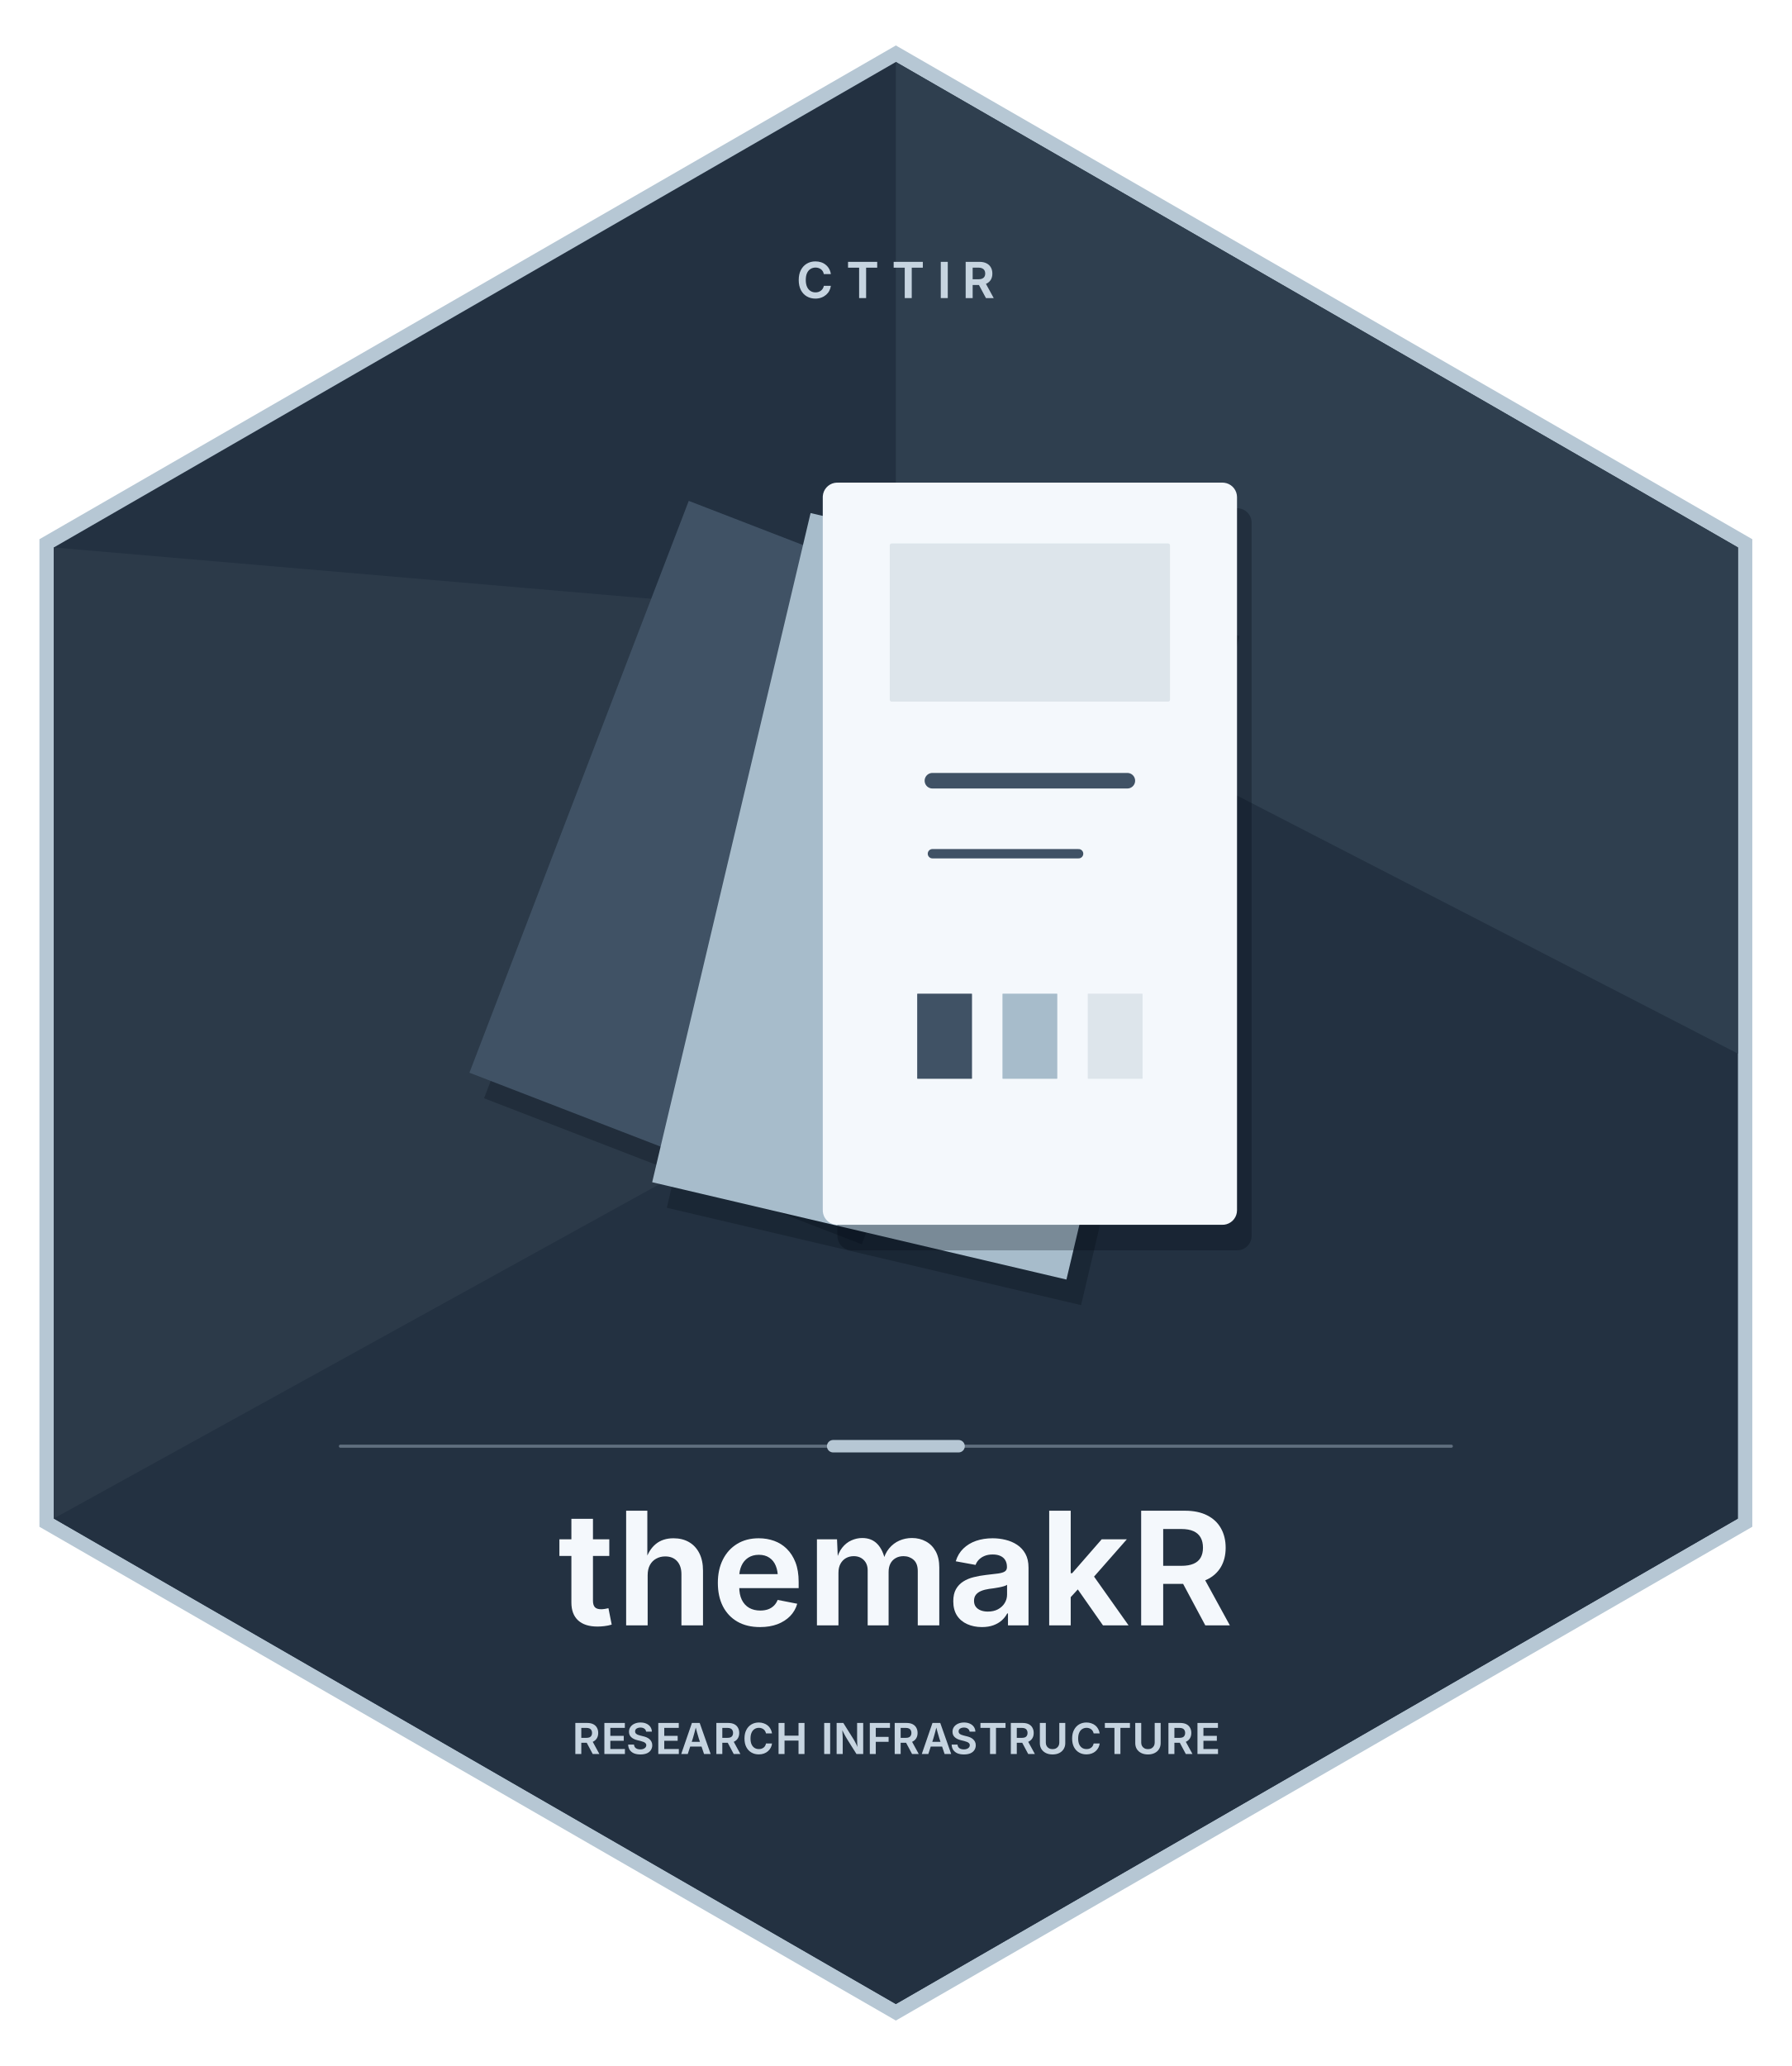
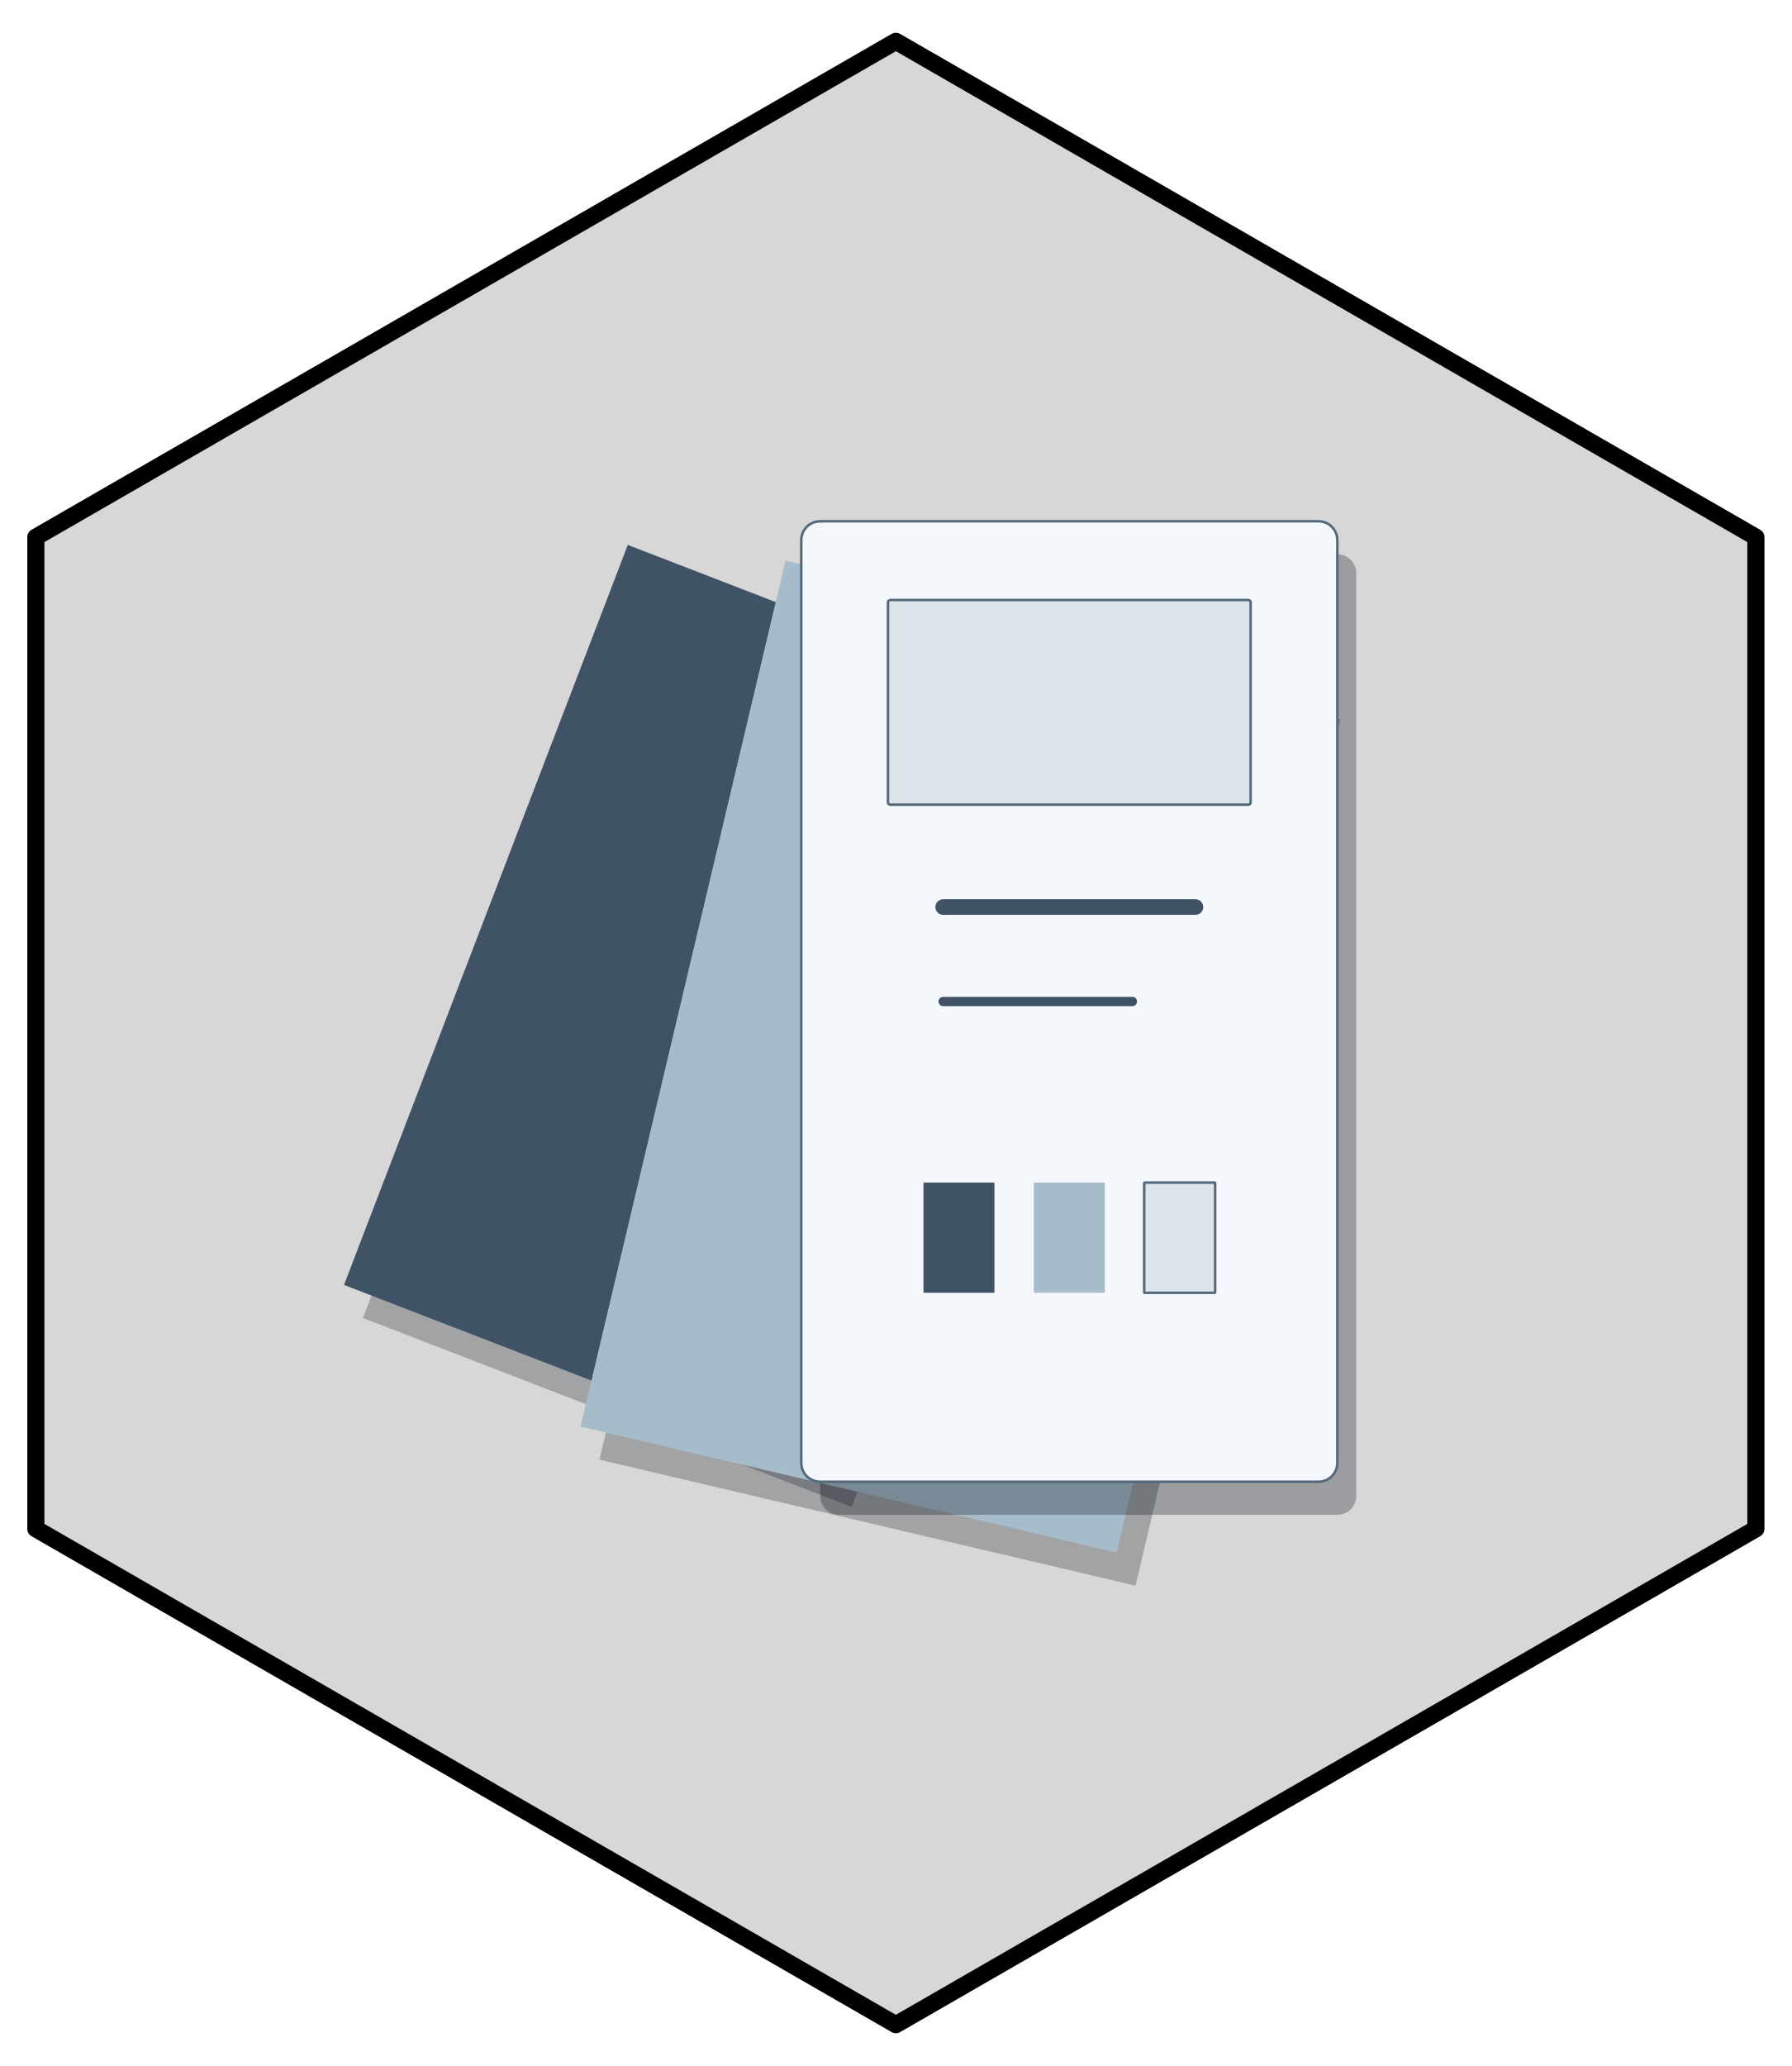
- <svg xmlns="http://www.w3.org/2000/svg" xmlns:xlink="http://www.w3.org/1999/xlink" width="432" height="498" viewBox="0 0 432 498">
-   <defs>
-     <g>
-       <g id="glyph-0-0">
-         <path d="M 4.594 0.125 C 3.832 0.125 3.145 -0.051 2.531 -0.406 C 1.926 -0.758 1.445 -1.27 1.094 -1.938 C 0.75 -2.613 0.578 -3.422 0.578 -4.359 C 0.578 -5.305 0.754 -6.113 1.109 -6.781 C 1.461 -7.445 1.941 -7.957 2.547 -8.312 C 3.148 -8.664 3.832 -8.844 4.594 -8.844 C 5.082 -8.844 5.535 -8.773 5.953 -8.641 C 6.379 -8.504 6.754 -8.301 7.078 -8.031 C 7.41 -7.77 7.68 -7.453 7.891 -7.078 C 8.109 -6.703 8.254 -6.27 8.328 -5.781 L 6.625 -5.781 C 6.582 -6.031 6.504 -6.25 6.391 -6.438 C 6.273 -6.633 6.129 -6.801 5.953 -6.938 C 5.773 -7.07 5.57 -7.176 5.344 -7.25 C 5.125 -7.32 4.891 -7.359 4.641 -7.359 C 4.172 -7.359 3.754 -7.238 3.391 -7 C 3.035 -6.77 2.758 -6.43 2.562 -5.984 C 2.375 -5.547 2.281 -5.004 2.281 -4.359 C 2.281 -3.711 2.379 -3.164 2.578 -2.719 C 2.773 -2.281 3.051 -1.945 3.406 -1.719 C 3.758 -1.488 4.164 -1.375 4.625 -1.375 C 4.883 -1.375 5.125 -1.41 5.344 -1.484 C 5.562 -1.555 5.758 -1.66 5.938 -1.797 C 6.113 -1.93 6.258 -2.094 6.375 -2.281 C 6.5 -2.477 6.586 -2.703 6.641 -2.953 L 8.328 -2.953 C 8.273 -2.535 8.148 -2.141 7.953 -1.766 C 7.766 -1.398 7.508 -1.078 7.188 -0.797 C 6.863 -0.516 6.484 -0.289 6.047 -0.125 C 5.617 0.039 5.133 0.125 4.594 0.125 Z M 4.594 0.125 " />
-       </g>
-       <g id="glyph-0-1">
- </g>
-       <g id="glyph-0-2">
-         <path d="M 0.469 -7.328 L 0.469 -8.734 L 7.5 -8.734 L 7.5 -7.328 L 4.828 -7.328 L 4.828 0 L 3.141 0 L 3.141 -7.328 Z M 0.469 -7.328 " />
-       </g>
-       <g id="glyph-0-3">
-         <path d="M 2.516 -8.734 L 2.516 0 L 0.828 0 L 0.828 -8.734 Z M 2.516 -8.734 " />
-       </g>
-       <g id="glyph-0-4">
-         <path d="M 0.828 0 L 0.828 -8.734 L 4.172 -8.734 C 4.836 -8.734 5.398 -8.613 5.859 -8.375 C 6.316 -8.145 6.664 -7.816 6.906 -7.391 C 7.145 -6.973 7.266 -6.477 7.266 -5.906 C 7.266 -5.344 7.145 -4.852 6.906 -4.438 C 6.664 -4.031 6.312 -3.711 5.844 -3.484 C 5.375 -3.266 4.805 -3.156 4.141 -3.156 L 1.812 -3.156 L 1.812 -4.531 L 3.891 -4.531 C 4.266 -4.531 4.57 -4.582 4.812 -4.688 C 5.062 -4.801 5.242 -4.957 5.359 -5.156 C 5.484 -5.363 5.547 -5.613 5.547 -5.906 C 5.547 -6.219 5.484 -6.477 5.359 -6.688 C 5.242 -6.895 5.062 -7.055 4.812 -7.172 C 4.57 -7.285 4.266 -7.344 3.891 -7.344 L 2.516 -7.344 L 2.516 0 Z M 5.719 0 L 3.594 -3.969 L 5.422 -3.969 L 7.594 0 Z M 5.719 0 " />
-       </g>
-       <g id="glyph-1-0">
-         <path d="M 12.406 -20.75 L 12.406 -16.734 L 0.375 -16.734 L 0.375 -20.75 Z M 3.266 -25.688 L 8.469 -25.688 L 8.469 -5.953 C 8.469 -5.254 8.617 -4.734 8.922 -4.391 C 9.234 -4.055 9.742 -3.891 10.453 -3.891 C 10.66 -3.891 10.953 -3.914 11.328 -3.969 C 11.703 -4.031 11.992 -4.086 12.203 -4.141 L 12.984 -0.188 C 12.398 -0.008 11.816 0.109 11.234 0.172 C 10.66 0.242 10.109 0.281 9.578 0.281 C 7.535 0.281 5.973 -0.211 4.891 -1.203 C 3.805 -2.203 3.266 -3.641 3.266 -5.516 Z M 3.266 -25.688 " />
-       </g>
-       <g id="glyph-1-1">
-         <path d="M 7.656 -12.078 L 7.656 0 L 2.469 0 L 2.469 -27.641 L 7.578 -27.641 L 7.578 -15.594 L 7.109 -15.594 C 7.66 -17.352 8.492 -18.691 9.609 -19.609 C 10.734 -20.535 12.156 -21 13.875 -21 C 15.312 -21 16.562 -20.691 17.625 -20.078 C 18.688 -19.461 19.516 -18.57 20.109 -17.406 C 20.703 -16.238 21 -14.832 21 -13.188 L 21 0 L 15.797 0 L 15.797 -12.344 C 15.797 -13.676 15.445 -14.723 14.75 -15.484 C 14.062 -16.242 13.109 -16.625 11.891 -16.625 C 11.078 -16.625 10.348 -16.441 9.703 -16.078 C 9.055 -15.723 8.551 -15.207 8.188 -14.531 C 7.832 -13.863 7.656 -13.047 7.656 -12.078 Z M 7.656 -12.078 " />
-       </g>
-       <g id="glyph-1-2">
-         <path d="M 11.75 0.406 C 9.645 0.406 7.832 -0.023 6.312 -0.891 C 4.789 -1.766 3.617 -3 2.797 -4.594 C 1.984 -6.195 1.578 -8.086 1.578 -10.266 C 1.578 -12.391 1.984 -14.258 2.797 -15.875 C 3.609 -17.488 4.75 -18.742 6.219 -19.641 C 7.695 -20.547 9.438 -21 11.438 -21 C 12.758 -21 14 -20.789 15.156 -20.375 C 16.312 -19.957 17.328 -19.316 18.203 -18.453 C 19.086 -17.586 19.785 -16.5 20.297 -15.188 C 20.805 -13.875 21.062 -12.312 21.062 -10.5 L 21.062 -8.984 L 3.859 -8.984 L 3.859 -12.359 L 18.5 -12.359 L 16.062 -11.406 C 16.062 -12.531 15.891 -13.516 15.547 -14.359 C 15.203 -15.203 14.688 -15.852 14 -16.312 C 13.32 -16.781 12.477 -17.016 11.469 -17.016 C 10.469 -17.016 9.609 -16.781 8.891 -16.312 C 8.18 -15.844 7.645 -15.203 7.281 -14.391 C 6.914 -13.586 6.734 -12.691 6.734 -11.703 L 6.734 -9.328 C 6.734 -8.078 6.941 -7.02 7.359 -6.156 C 7.785 -5.301 8.379 -4.656 9.141 -4.219 C 9.91 -3.789 10.801 -3.578 11.812 -3.578 C 12.488 -3.578 13.102 -3.672 13.656 -3.859 C 14.207 -4.055 14.68 -4.348 15.078 -4.734 C 15.473 -5.117 15.781 -5.586 16 -6.141 L 20.719 -5.219 C 20.406 -4.094 19.836 -3.102 19.016 -2.25 C 18.191 -1.406 17.164 -0.75 15.938 -0.281 C 14.719 0.176 13.32 0.406 11.75 0.406 Z M 11.75 0.406 " />
-       </g>
-       <g id="glyph-1-3">
-         <path d="M 2.469 0 L 2.469 -20.75 L 7.312 -20.75 L 7.531 -15.672 L 7.156 -15.672 C 7.469 -16.922 7.938 -17.941 8.562 -18.734 C 9.188 -19.523 9.922 -20.109 10.766 -20.484 C 11.609 -20.867 12.484 -21.062 13.391 -21.062 C 14.891 -21.062 16.098 -20.586 17.016 -19.641 C 17.941 -18.703 18.602 -17.281 19 -15.375 L 18.391 -15.375 C 18.68 -16.664 19.176 -17.727 19.875 -18.562 C 20.582 -19.406 21.406 -20.031 22.344 -20.438 C 23.289 -20.852 24.305 -21.062 25.391 -21.062 C 26.629 -21.062 27.75 -20.785 28.75 -20.234 C 29.75 -19.691 30.535 -18.895 31.109 -17.844 C 31.68 -16.789 31.969 -15.504 31.969 -13.984 L 31.969 0 L 26.781 0 L 26.781 -13.078 C 26.781 -14.316 26.441 -15.227 25.766 -15.812 C 25.098 -16.395 24.289 -16.688 23.344 -16.688 C 22.602 -16.688 21.961 -16.523 21.422 -16.203 C 20.879 -15.891 20.461 -15.445 20.172 -14.875 C 19.891 -14.312 19.75 -13.648 19.75 -12.891 L 19.75 0 L 14.703 0 L 14.703 -13.266 C 14.703 -14.305 14.391 -15.133 13.766 -15.75 C 13.141 -16.375 12.332 -16.688 11.344 -16.688 C 10.656 -16.688 10.031 -16.531 9.469 -16.219 C 8.914 -15.906 8.473 -15.445 8.141 -14.844 C 7.816 -14.25 7.656 -13.516 7.656 -12.641 L 7.656 0 Z M 2.469 0 " />
-       </g>
-       <g id="glyph-1-4">
-         <path d="M 8.25 0.406 C 6.945 0.406 5.77 0.172 4.719 -0.297 C 3.664 -0.766 2.836 -1.457 2.234 -2.375 C 1.641 -3.301 1.344 -4.445 1.344 -5.812 C 1.344 -6.988 1.555 -7.957 1.984 -8.719 C 2.422 -9.488 3.008 -10.109 3.75 -10.578 C 4.488 -11.047 5.328 -11.395 6.266 -11.625 C 7.211 -11.863 8.191 -12.039 9.203 -12.156 C 10.398 -12.281 11.367 -12.395 12.109 -12.5 C 12.859 -12.602 13.406 -12.766 13.75 -12.984 C 14.102 -13.211 14.281 -13.555 14.281 -14.016 L 14.281 -14.109 C 14.281 -14.734 14.145 -15.27 13.875 -15.719 C 13.613 -16.164 13.227 -16.504 12.719 -16.734 C 12.219 -16.973 11.594 -17.094 10.844 -17.094 C 10.082 -17.094 9.422 -16.973 8.859 -16.734 C 8.305 -16.504 7.848 -16.195 7.484 -15.812 C 7.129 -15.438 6.875 -15.023 6.719 -14.578 L 1.938 -15.453 C 2.312 -16.68 2.922 -17.703 3.766 -18.516 C 4.609 -19.336 5.629 -19.957 6.828 -20.375 C 8.035 -20.789 9.375 -21 10.844 -21 C 11.883 -21 12.914 -20.875 13.938 -20.625 C 14.957 -20.383 15.883 -19.988 16.719 -19.438 C 17.562 -18.883 18.234 -18.156 18.734 -17.25 C 19.234 -16.352 19.484 -15.242 19.484 -13.922 L 19.484 0 L 14.531 0 L 14.531 -2.875 L 14.344 -2.875 C 14.02 -2.258 13.582 -1.703 13.031 -1.203 C 12.477 -0.711 11.805 -0.32 11.016 -0.031 C 10.223 0.258 9.301 0.406 8.25 0.406 Z M 9.672 -3.328 C 10.609 -3.328 11.422 -3.508 12.109 -3.875 C 12.805 -4.25 13.348 -4.75 13.734 -5.375 C 14.117 -6 14.312 -6.68 14.312 -7.422 L 14.312 -9.781 C 14.145 -9.656 13.883 -9.539 13.531 -9.438 C 13.176 -9.332 12.781 -9.238 12.344 -9.156 C 11.914 -9.07 11.488 -9 11.062 -8.938 C 10.633 -8.875 10.27 -8.828 9.969 -8.797 C 9.258 -8.691 8.633 -8.531 8.094 -8.312 C 7.551 -8.094 7.125 -7.789 6.812 -7.406 C 6.5 -7.02 6.344 -6.523 6.344 -5.922 C 6.344 -5.359 6.484 -4.883 6.766 -4.5 C 7.055 -4.113 7.453 -3.82 7.953 -3.625 C 8.453 -3.426 9.023 -3.328 9.672 -3.328 Z M 9.672 -3.328 " />
-       </g>
-       <g id="glyph-1-5">
-         <path d="M 7.203 -6.312 L 7.203 -12.578 L 8 -12.578 L 15.125 -20.75 L 21.188 -20.75 L 12.109 -10.422 L 10.969 -10.422 Z M 2.469 0 L 2.469 -27.641 L 7.656 -27.641 L 7.656 0 Z M 15.438 0 L 8.938 -9.281 L 12.438 -12.953 L 21.609 0 Z M 15.438 0 " />
-       </g>
-       <g id="glyph-1-6">
-         <path d="M 2.641 0 L 2.641 -27.641 L 13.219 -27.641 C 15.312 -27.641 17.086 -27.27 18.547 -26.531 C 20.016 -25.789 21.125 -24.75 21.875 -23.406 C 22.633 -22.07 23.016 -20.508 23.016 -18.719 C 23.016 -16.926 22.629 -15.375 21.859 -14.062 C 21.086 -12.758 19.969 -11.754 18.5 -11.047 C 17.031 -10.348 15.227 -10 13.094 -10 L 5.75 -10 L 5.75 -14.359 L 12.328 -14.359 C 13.523 -14.359 14.508 -14.523 15.281 -14.859 C 16.051 -15.191 16.617 -15.68 16.984 -16.328 C 17.359 -16.984 17.547 -17.781 17.547 -18.719 C 17.547 -19.688 17.359 -20.504 16.984 -21.172 C 16.617 -21.836 16.051 -22.348 15.281 -22.703 C 14.508 -23.055 13.516 -23.234 12.297 -23.234 L 7.953 -23.234 L 7.953 0 Z M 18.109 0 L 11.391 -12.562 L 17.156 -12.562 L 24.031 0 Z M 18.109 0 " />
-       </g>
-       <g id="glyph-2-0">
-         <path d="M 0.719 0 L 0.719 -7.484 L 3.578 -7.484 C 4.148 -7.484 4.633 -7.383 5.031 -7.188 C 5.426 -6.988 5.723 -6.707 5.922 -6.344 C 6.129 -5.977 6.234 -5.555 6.234 -5.078 C 6.234 -4.586 6.129 -4.164 5.922 -3.812 C 5.711 -3.457 5.41 -3.18 5.016 -2.984 C 4.617 -2.797 4.129 -2.703 3.547 -2.703 L 1.562 -2.703 L 1.562 -3.891 L 3.344 -3.891 C 3.664 -3.891 3.93 -3.93 4.141 -4.016 C 4.348 -4.109 4.5 -4.242 4.594 -4.422 C 4.695 -4.598 4.75 -4.816 4.75 -5.078 C 4.75 -5.336 4.695 -5.555 4.594 -5.734 C 4.5 -5.922 4.348 -6.062 4.141 -6.156 C 3.93 -6.25 3.66 -6.297 3.328 -6.297 L 2.156 -6.297 L 2.156 0 Z M 4.906 0 L 3.094 -3.406 L 4.656 -3.406 L 6.516 0 Z M 4.906 0 " />
-       </g>
-       <g id="glyph-2-1">
-         <path d="M 0.719 0 L 0.719 -7.484 L 5.656 -7.484 L 5.656 -6.297 L 2.156 -6.297 L 2.156 -4.375 L 5.391 -4.375 L 5.391 -3.188 L 2.156 -3.188 L 2.156 -1.203 L 5.672 -1.203 L 5.672 0 Z M 0.719 0 " />
-       </g>
-       <g id="glyph-2-2">
-         <path d="M 3.406 0.109 C 2.812 0.109 2.297 0.02 1.859 -0.156 C 1.43 -0.344 1.094 -0.613 0.844 -0.969 C 0.602 -1.32 0.473 -1.754 0.453 -2.266 L 1.859 -2.266 C 1.879 -2.004 1.957 -1.785 2.094 -1.609 C 2.227 -1.441 2.406 -1.316 2.625 -1.234 C 2.852 -1.148 3.109 -1.109 3.391 -1.109 C 3.672 -1.109 3.914 -1.148 4.125 -1.234 C 4.344 -1.316 4.516 -1.438 4.641 -1.594 C 4.766 -1.75 4.828 -1.926 4.828 -2.125 C 4.828 -2.312 4.77 -2.461 4.656 -2.578 C 4.551 -2.703 4.398 -2.805 4.203 -2.891 C 4.004 -2.973 3.77 -3.051 3.5 -3.125 L 2.672 -3.328 C 2.035 -3.484 1.539 -3.727 1.188 -4.062 C 0.832 -4.395 0.656 -4.828 0.656 -5.359 C 0.656 -5.805 0.773 -6.195 1.016 -6.531 C 1.254 -6.863 1.582 -7.125 2 -7.312 C 2.426 -7.5 2.906 -7.594 3.438 -7.594 C 3.977 -7.594 4.453 -7.5 4.859 -7.312 C 5.266 -7.125 5.582 -6.863 5.812 -6.531 C 6.039 -6.195 6.16 -5.816 6.172 -5.391 L 4.781 -5.391 C 4.738 -5.703 4.598 -5.941 4.359 -6.109 C 4.117 -6.285 3.801 -6.375 3.406 -6.375 C 3.145 -6.375 2.914 -6.332 2.719 -6.25 C 2.52 -6.176 2.367 -6.066 2.266 -5.922 C 2.172 -5.785 2.125 -5.629 2.125 -5.453 C 2.125 -5.254 2.18 -5.086 2.297 -4.953 C 2.422 -4.828 2.578 -4.723 2.766 -4.641 C 2.953 -4.566 3.148 -4.504 3.359 -4.453 L 4.047 -4.281 C 4.336 -4.219 4.617 -4.129 4.891 -4.016 C 5.16 -3.898 5.395 -3.754 5.594 -3.578 C 5.801 -3.398 5.961 -3.191 6.078 -2.953 C 6.203 -2.711 6.266 -2.43 6.266 -2.109 C 6.266 -1.672 6.148 -1.281 5.922 -0.938 C 5.703 -0.602 5.379 -0.344 4.953 -0.156 C 4.523 0.02 4.008 0.109 3.406 0.109 Z M 3.406 0.109 " />
-       </g>
-       <g id="glyph-2-3">
-         <path d="M 0.25 0 L 2.828 -7.484 L 4.703 -7.484 L 7.344 0 L 5.75 0 L 4.484 -3.75 C 4.348 -4.188 4.207 -4.672 4.062 -5.203 C 3.914 -5.734 3.758 -6.32 3.594 -6.969 L 3.906 -6.969 C 3.738 -6.32 3.586 -5.727 3.453 -5.188 C 3.316 -4.656 3.18 -4.176 3.047 -3.75 L 1.828 0 Z M 1.812 -1.797 L 1.812 -2.938 L 5.781 -2.938 L 5.781 -1.797 Z M 1.812 -1.797 " />
-       </g>
-       <g id="glyph-2-4">
-         <path d="M 3.953 0.094 C 3.285 0.094 2.691 -0.055 2.172 -0.359 C 1.648 -0.66 1.238 -1.098 0.938 -1.672 C 0.645 -2.242 0.5 -2.93 0.5 -3.734 C 0.5 -4.547 0.648 -5.238 0.953 -5.812 C 1.254 -6.395 1.664 -6.836 2.188 -7.141 C 2.707 -7.441 3.297 -7.594 3.953 -7.594 C 4.367 -7.594 4.754 -7.531 5.109 -7.406 C 5.473 -7.289 5.797 -7.117 6.078 -6.891 C 6.359 -6.672 6.586 -6.395 6.766 -6.062 C 6.953 -5.738 7.078 -5.375 7.141 -4.969 L 5.688 -4.969 C 5.645 -5.176 5.57 -5.363 5.469 -5.531 C 5.375 -5.695 5.25 -5.836 5.094 -5.953 C 4.945 -6.066 4.773 -6.156 4.578 -6.219 C 4.391 -6.281 4.191 -6.312 3.984 -6.312 C 3.578 -6.312 3.219 -6.207 2.906 -6 C 2.602 -5.801 2.367 -5.508 2.203 -5.125 C 2.035 -4.75 1.953 -4.285 1.953 -3.734 C 1.953 -3.18 2.035 -2.711 2.203 -2.328 C 2.379 -1.953 2.617 -1.664 2.922 -1.469 C 3.223 -1.281 3.57 -1.188 3.969 -1.188 C 4.188 -1.188 4.391 -1.211 4.578 -1.266 C 4.766 -1.328 4.938 -1.414 5.094 -1.531 C 5.25 -1.645 5.375 -1.785 5.469 -1.953 C 5.57 -2.117 5.645 -2.312 5.688 -2.531 L 7.141 -2.531 C 7.098 -2.176 6.992 -1.836 6.828 -1.516 C 6.66 -1.203 6.438 -0.922 6.156 -0.672 C 5.883 -0.43 5.562 -0.242 5.188 -0.109 C 4.82 0.023 4.41 0.094 3.953 0.094 Z M 3.953 0.094 " />
-       </g>
-       <g id="glyph-2-5">
-         <path d="M 0.719 0 L 0.719 -7.484 L 2.156 -7.484 L 2.156 -4.422 L 5.531 -4.422 L 5.531 -7.484 L 6.969 -7.484 L 6.969 0 L 5.531 0 L 5.531 -3.234 L 2.156 -3.234 L 2.156 0 Z M 0.719 0 " />
-       </g>
-       <g id="glyph-2-6">
- </g>
-       <g id="glyph-2-7">
-         <path d="M 2.156 -7.484 L 2.156 0 L 0.719 0 L 0.719 -7.484 Z M 2.156 -7.484 " />
-       </g>
-       <g id="glyph-2-8">
-         <path d="M 0.719 0 L 0.719 -7.484 L 2.328 -7.484 L 4.812 -3.531 C 4.926 -3.352 5.039 -3.148 5.156 -2.922 C 5.281 -2.703 5.406 -2.457 5.531 -2.188 C 5.664 -1.914 5.797 -1.609 5.922 -1.266 L 5.781 -1.266 C 5.75 -1.547 5.723 -1.836 5.703 -2.141 C 5.691 -2.453 5.68 -2.742 5.672 -3.016 C 5.66 -3.297 5.656 -3.535 5.656 -3.734 L 5.656 -7.484 L 7.125 -7.484 L 7.125 0 L 5.5 0 L 3.25 -3.578 C 3.102 -3.828 2.961 -4.066 2.828 -4.297 C 2.691 -4.535 2.551 -4.801 2.406 -5.094 C 2.258 -5.395 2.082 -5.75 1.875 -6.156 L 2.062 -6.156 C 2.082 -5.789 2.102 -5.441 2.125 -5.109 C 2.145 -4.785 2.16 -4.488 2.172 -4.219 C 2.18 -3.957 2.188 -3.742 2.188 -3.578 L 2.188 0 Z M 0.719 0 " />
-       </g>
-       <g id="glyph-2-9">
-         <path d="M 0.719 0 L 0.719 -7.484 L 5.578 -7.484 L 5.578 -6.297 L 2.156 -6.297 L 2.156 -4.125 L 5.25 -4.125 L 5.25 -2.938 L 2.156 -2.938 L 2.156 0 Z M 0.719 0 " />
-       </g>
-       <g id="glyph-2-10">
-         <path d="M 0.391 -6.297 L 0.391 -7.484 L 6.438 -7.484 L 6.438 -6.297 L 4.141 -6.297 L 4.141 0 L 2.703 0 L 2.703 -6.297 Z M 0.391 -6.297 " />
-       </g>
-       <g id="glyph-2-11">
-         <path d="M 3.781 0.109 C 3.164 0.109 2.629 -0.004 2.172 -0.234 C 1.711 -0.461 1.352 -0.781 1.094 -1.188 C 0.844 -1.602 0.719 -2.078 0.719 -2.609 L 0.719 -7.484 L 2.156 -7.484 L 2.156 -2.734 C 2.156 -2.43 2.223 -2.16 2.359 -1.922 C 2.492 -1.691 2.68 -1.508 2.922 -1.375 C 3.16 -1.238 3.445 -1.172 3.781 -1.172 C 4.113 -1.172 4.398 -1.238 4.641 -1.375 C 4.879 -1.508 5.066 -1.691 5.203 -1.922 C 5.336 -2.16 5.406 -2.43 5.406 -2.734 L 5.406 -7.484 L 6.844 -7.484 L 6.844 -2.609 C 6.844 -2.078 6.711 -1.602 6.453 -1.188 C 6.203 -0.781 5.848 -0.461 5.391 -0.234 C 4.93 -0.004 4.395 0.109 3.781 0.109 Z M 3.781 0.109 " />
-       </g>
-     </g>
-   </defs>
-   <path fill-rule="nonzero" fill="rgb(100%, 100%, 100%)" fill-opacity="1" d="M 216 4.98 L 427.68 126.988 L 427.68 371.012 L 216 493.02 L 4.32 371.012 L 4.32 126.988 Z M 216 4.98 " />
-   <path fill-rule="nonzero" fill="rgb(71.373%, 78.039%, 83.137%)" fill-opacity="1" d="M 216 10.957 L 422.496 129.977 L 422.496 368.023 L 216 487.043 L 9.504 368.023 L 9.504 129.977 Z M 216 10.957 " />
-   <path fill-rule="nonzero" fill="rgb(13.725%, 19.216%, 25.49%)" fill-opacity="1" d="M 216 14.941 L 419.039 131.969 L 419.039 366.031 L 216 483.059 L 12.961 366.031 L 12.961 131.969 Z M 216 14.941 " />
-   <path fill-rule="nonzero" fill="rgb(18.431%, 24.706%, 30.98%)" fill-opacity="1" d="M 216 14.941 L 419.039 131.969 L 419.039 253.98 L 216 149.398 Z M 216 14.941 " />
-   <path fill-rule="nonzero" fill="rgb(17.255%, 22.745%, 28.627%)" fill-opacity="1" d="M 12.961 366.031 L 216 253.98 L 216 149.398 L 12.961 131.969 Z M 12.961 366.031 " />
-   <path fill-rule="nonzero" fill="rgb(13.725%, 19.216%, 25.49%)" fill-opacity="1" d="M 12.961 366.031 L 216 308.762 L 419.039 366.031 L 216 483.059 Z M 12.961 366.031 " />
-   <g fill="rgb(77.647%, 83.137%, 87.843%)" fill-opacity="1">
-     <use xlink:href="#glyph-0-0" x="192" y="71.852" />
-     <use xlink:href="#glyph-0-1" x="201" y="71.852" />
-     <use xlink:href="#glyph-0-2" x="204" y="71.852" />
-     <use xlink:href="#glyph-0-1" x="212" y="71.852" />
-     <use xlink:href="#glyph-0-2" x="215" y="71.852" />
-     <use xlink:href="#glyph-0-1" x="223" y="71.852" />
-     <use xlink:href="#glyph-0-3" x="226" y="71.852" />
-     <use xlink:href="#glyph-0-1" x="229" y="71.852" />
-     <use xlink:href="#glyph-0-4" x="232" y="71.852" />
-   </g>
-   <path fill="none" stroke-width="0.75" stroke-linecap="round" stroke-linejoin="round" stroke="rgb(71.373%, 78.039%, 83.137%)" stroke-opacity="0.42" stroke-miterlimit="10" d="M 82.078 348.602 L 349.922 348.602 " />
-   <path fill="none" stroke-width="3" stroke-linecap="round" stroke-linejoin="round" stroke="rgb(71.373%, 78.039%, 83.137%)" stroke-opacity="1" stroke-miterlimit="10" d="M 200.879 348.602 L 231.121 348.602 " />
-   <g fill="rgb(95.686%, 97.255%, 98.824%)" fill-opacity="1">
-     <use xlink:href="#glyph-1-0" x="134.5" y="391.793" />
-     <use xlink:href="#glyph-1-1" x="148.5" y="391.793" />
-     <use xlink:href="#glyph-1-2" x="171.5" y="391.793" />
-     <use xlink:href="#glyph-1-3" x="194.5" y="391.793" />
-     <use xlink:href="#glyph-1-4" x="228.5" y="391.793" />
-     <use xlink:href="#glyph-1-5" x="250.5" y="391.793" />
-     <use xlink:href="#glyph-1-6" x="272.5" y="391.793" />
-   </g>
-   <g fill="rgb(77.647%, 83.137%, 87.843%)" fill-opacity="1">
-     <use xlink:href="#glyph-2-0" x="138" y="422.794" />
-     <use xlink:href="#glyph-2-1" x="145" y="422.794" />
-     <use xlink:href="#glyph-2-2" x="151" y="422.794" />
-     <use xlink:href="#glyph-2-1" x="158" y="422.794" />
-     <use xlink:href="#glyph-2-3" x="164" y="422.794" />
-     <use xlink:href="#glyph-2-0" x="172" y="422.794" />
-     <use xlink:href="#glyph-2-4" x="179" y="422.794" />
-     <use xlink:href="#glyph-2-5" x="187" y="422.794" />
-     <use xlink:href="#glyph-2-6" x="195" y="422.794" />
-     <use xlink:href="#glyph-2-7" x="198" y="422.794" />
-     <use xlink:href="#glyph-2-8" x="201" y="422.794" />
-     <use xlink:href="#glyph-2-9" x="209" y="422.794" />
-     <use xlink:href="#glyph-2-0" x="215" y="422.794" />
-     <use xlink:href="#glyph-2-3" x="222" y="422.794" />
-     <use xlink:href="#glyph-2-2" x="229" y="422.794" />
-     <use xlink:href="#glyph-2-10" x="236" y="422.794" />
-     <use xlink:href="#glyph-2-0" x="243" y="422.794" />
-     <use xlink:href="#glyph-2-11" x="250" y="422.794" />
-     <use xlink:href="#glyph-2-4" x="258" y="422.794" />
-     <use xlink:href="#glyph-2-10" x="266" y="422.794" />
-     <use xlink:href="#glyph-2-11" x="273" y="422.794" />
-     <use xlink:href="#glyph-2-0" x="281" y="422.794" />
-     <use xlink:href="#glyph-2-1" x="288" y="422.794" />
-   </g>
-   <path fill-rule="nonzero" fill="rgb(1.176%, 3.922%, 7.059%)" fill-opacity="0.251" d="M 116.711 264.73 L 169.586 126.895 L 260.652 162.086 L 207.773 299.926 Z M 116.711 264.73 " />
-   <path fill-rule="nonzero" fill="rgb(25.098%, 32.157%, 39.608%)" fill-opacity="1" d="M 113.184 258.574 L 166.062 120.734 L 257.125 155.93 L 204.25 293.766 Z M 113.184 258.574 " />
-   <path fill-rule="nonzero" fill="rgb(1.176%, 3.922%, 7.059%)" fill-opacity="0.251" d="M 160.773 291.125 L 198.961 129.828 L 298.84 153.289 L 260.652 314.59 Z M 160.773 291.125 " />
-   <path fill-rule="nonzero" fill="rgb(65.49%, 73.725%, 79.608%)" fill-opacity="1" d="M 157.246 284.969 L 195.438 123.668 L 295.316 147.129 L 257.125 308.43 Z M 157.246 284.969 " />
-   <path fill-rule="nonzero" fill="rgb(1.176%, 3.922%, 7.059%)" fill-opacity="0.278" d="M 205.395 301.391 L 298.281 301.391 L 298.141 301.387 L 298.703 301.367 L 299.254 301.254 L 299.781 301.055 L 300.27 300.773 L 300.703 300.418 L 301.078 299.996 L 301.379 299.52 L 301.598 299.004 L 301.734 298.457 L 301.777 297.895 L 301.777 125.992 L 301.734 125.43 L 301.598 124.883 L 301.379 124.367 L 301.078 123.891 L 300.703 123.469 L 300.27 123.113 L 299.781 122.832 L 299.254 122.633 L 298.703 122.52 L 298.281 122.496 L 205.395 122.496 L 205.816 122.52 L 205.254 122.5 L 204.695 122.566 L 204.156 122.723 L 203.648 122.965 L 203.184 123.285 L 202.777 123.672 L 202.441 124.125 L 202.18 124.621 L 202 125.156 L 201.91 125.711 L 201.898 125.992 L 201.898 297.895 L 201.91 297.613 L 201.91 298.176 L 202 298.73 L 202.18 299.266 L 202.441 299.762 L 202.777 300.215 L 203.184 300.602 L 203.648 300.922 L 204.156 301.164 L 204.695 301.32 L 205.254 301.387 Z M 205.395 301.391 " />
-   <path fill-rule="nonzero" fill="rgb(95.686%, 97.255%, 98.824%)" fill-opacity="1" d="M 201.871 295.23 L 294.758 295.23 L 294.617 295.23 L 295.18 295.207 L 295.73 295.094 L 296.254 294.895 L 296.742 294.613 L 297.18 294.258 L 297.551 293.836 L 297.852 293.359 L 298.074 292.844 L 298.207 292.297 L 298.254 291.738 L 298.254 119.832 L 298.207 119.273 L 298.074 118.727 L 297.852 118.207 L 297.551 117.734 L 297.18 117.312 L 296.742 116.957 L 296.254 116.676 L 295.73 116.477 L 295.18 116.363 L 294.758 116.336 L 201.871 116.336 L 202.293 116.363 L 201.73 116.34 L 201.172 116.406 L 200.629 116.562 L 200.121 116.805 L 199.66 117.125 L 199.254 117.516 L 198.914 117.965 L 198.652 118.461 L 198.477 118.996 L 198.387 119.551 L 198.375 119.832 L 198.375 291.738 L 198.387 291.457 L 198.387 292.02 L 198.477 292.574 L 198.652 293.105 L 198.914 293.605 L 199.254 294.055 L 199.66 294.445 L 200.121 294.766 L 200.629 295.004 L 201.172 295.16 L 201.73 295.23 Z M 201.871 295.23 " />
-   <path fill-rule="nonzero" fill="rgb(86.667%, 89.804%, 92.157%)" fill-opacity="1" d="M 214.988 169.125 L 281.637 169.125 L 281.621 169.125 L 281.695 169.121 L 281.766 169.109 L 281.836 169.082 L 281.898 169.043 L 281.957 169 L 282.004 168.941 L 282.043 168.879 L 282.074 168.812 L 282.09 168.742 L 282.098 168.668 L 282.098 131.457 L 282.09 131.383 L 282.074 131.312 L 282.043 131.246 L 282.004 131.184 L 281.957 131.129 L 281.898 131.082 L 281.836 131.043 L 281.766 131.02 L 281.695 131.004 L 281.637 131 L 214.988 131 L 215.043 131.004 L 214.969 131 L 214.898 131.008 L 214.828 131.031 L 214.762 131.062 L 214.699 131.105 L 214.645 131.156 L 214.602 131.215 L 214.566 131.277 L 214.543 131.348 L 214.531 131.422 L 214.531 168.668 L 214.531 168.633 L 214.531 168.703 L 214.543 168.777 L 214.566 168.848 L 214.602 168.914 L 214.645 168.973 L 214.699 169.023 L 214.762 169.062 L 214.828 169.098 L 214.898 169.117 L 214.969 169.125 Z M 214.988 169.125 " />
-   <path fill="none" stroke-width="3.75" stroke-linecap="round" stroke-linejoin="round" stroke="rgb(25.098%, 32.157%, 39.608%)" stroke-opacity="1" stroke-miterlimit="10" d="M 224.812 188.188 L 271.812 188.188 " />
-   <path fill="none" stroke-width="2.25" stroke-linecap="round" stroke-linejoin="round" stroke="rgb(25.098%, 32.157%, 39.608%)" stroke-opacity="1" stroke-miterlimit="10" d="M 224.812 205.785 L 260.062 205.785 " />
-   <path fill-rule="nonzero" fill="rgb(25.098%, 32.157%, 39.608%)" fill-opacity="1" d="M 221.262 260.039 L 234.242 260.039 L 234.234 260.039 L 234.254 260.039 L 234.273 260.035 L 234.293 260.027 L 234.309 260.02 L 234.324 260.008 L 234.348 259.977 L 234.355 259.957 L 234.359 259.941 L 234.359 239.609 L 234.355 239.594 L 234.348 239.574 L 234.324 239.543 L 234.309 239.531 L 234.293 239.523 L 234.273 239.516 L 234.254 239.512 L 221.262 239.512 L 221.273 239.512 L 221.234 239.512 L 221.219 239.52 L 221.199 239.527 L 221.184 239.539 L 221.172 239.551 L 221.148 239.582 L 221.141 239.621 L 221.141 259.922 L 221.141 259.91 L 221.141 259.93 L 221.148 259.969 L 221.172 260 L 221.184 260.012 L 221.199 260.023 L 221.219 260.031 L 221.234 260.039 Z M 221.262 260.039 " />
-   <path fill-rule="nonzero" fill="rgb(65.49%, 73.725%, 79.608%)" fill-opacity="1" d="M 241.824 260.039 L 254.805 260.039 L 254.801 260.039 L 254.82 260.039 L 254.836 260.035 L 254.855 260.027 L 254.871 260.02 L 254.887 260.008 L 254.91 259.977 L 254.918 259.957 L 254.922 259.941 L 254.922 239.609 L 254.918 239.594 L 254.91 239.574 L 254.887 239.543 L 254.871 239.531 L 254.855 239.523 L 254.836 239.516 L 254.82 239.512 L 241.824 239.512 L 241.836 239.512 L 241.801 239.512 L 241.762 239.527 L 241.746 239.539 L 241.734 239.551 L 241.723 239.566 L 241.715 239.582 L 241.707 239.602 L 241.703 239.621 L 241.703 259.922 L 241.703 259.91 L 241.703 259.93 L 241.707 259.949 L 241.715 259.969 L 241.723 259.984 L 241.734 260 L 241.746 260.012 L 241.762 260.023 L 241.801 260.039 Z M 241.824 260.039 " />
-   <path fill-rule="nonzero" fill="rgb(86.667%, 89.804%, 92.157%)" fill-opacity="1" d="M 262.387 260.039 L 275.367 260.039 L 275.363 260.039 L 275.383 260.039 L 275.402 260.035 L 275.434 260.02 L 275.449 260.008 L 275.473 259.977 L 275.48 259.957 L 275.484 259.941 L 275.488 259.922 L 275.488 239.629 L 275.484 239.609 L 275.48 239.594 L 275.473 239.574 L 275.449 239.543 L 275.434 239.531 L 275.402 239.516 L 275.383 239.512 L 262.387 239.512 L 262.402 239.512 L 262.363 239.512 L 262.344 239.52 L 262.328 239.527 L 262.297 239.551 L 262.285 239.566 L 262.277 239.582 L 262.27 239.602 L 262.27 239.621 L 262.266 239.629 L 262.266 259.922 L 262.27 259.91 L 262.27 259.949 L 262.277 259.969 L 262.285 259.984 L 262.297 260 L 262.328 260.023 L 262.344 260.031 L 262.363 260.039 Z M 262.387 260.039 " />
+ <svg xmlns="http://www.w3.org/2000/svg" width="432pt" height="498pt" viewBox="0 0 432 498">
+   <path fill-rule="nonzero" fill="rgb(84.314%, 84.314%, 84.314%)" fill-opacity="1" stroke-width="4.125" stroke-linecap="round" stroke-linejoin="round" stroke="rgb(0%, 0%, 0%)" stroke-opacity="1" stroke-miterlimit="10" d="M 216 9.961 L 423.359 129.48 L 423.359 368.52 L 216 488.039 L 8.641 368.52 L 8.641 129.48 Z M 216 9.961 " />
+   <path fill-rule="nonzero" fill="rgb(1.176%, 3.922%, 7.059%)" fill-opacity="0.251" d="M 87.508 317.695 L 155.934 139.316 L 273.785 184.859 L 205.355 363.238 Z M 87.508 317.695 " />
+   <path fill-rule="nonzero" fill="rgb(25.098%, 32.157%, 39.608%)" fill-opacity="1" d="M 82.945 309.723 L 151.371 131.348 L 269.223 176.891 L 200.793 355.266 Z M 82.945 309.723 " />
+   <path fill-rule="nonzero" fill="rgb(1.176%, 3.922%, 7.059%)" fill-opacity="0.251" d="M 144.531 351.852 L 193.949 143.113 L 323.207 173.473 L 273.785 382.215 Z M 144.531 351.852 " />
+   <path fill-rule="nonzero" fill="rgb(65.49%, 73.725%, 79.608%)" fill-opacity="1" d="M 139.969 343.883 L 189.391 135.141 L 318.645 165.504 L 269.223 374.242 Z M 139.969 343.883 " />
+   <path fill-rule="nonzero" fill="rgb(1.176%, 3.922%, 7.059%)" fill-opacity="0.278" d="M 202.277 365.137 L 322.484 365.137 L 322.301 365.133 L 323.027 365.102 L 323.742 364.957 L 324.422 364.699 L 325.051 364.336 L 325.617 363.875 L 326.098 363.328 L 326.488 362.715 L 326.773 362.043 L 326.949 361.336 L 327.008 360.613 L 327.008 138.148 L 326.949 137.422 L 326.773 136.715 L 326.488 136.047 L 326.098 135.43 L 325.617 134.887 L 325.051 134.426 L 324.422 134.062 L 323.742 133.801 L 323.027 133.656 L 322.484 133.625 L 202.277 133.625 L 202.82 133.656 L 202.094 133.629 L 201.371 133.715 L 200.672 133.918 L 200.016 134.23 L 199.414 134.645 L 198.891 135.148 L 198.453 135.73 L 198.113 136.375 L 197.883 137.066 L 197.766 137.785 L 197.754 138.148 L 197.754 360.613 L 197.766 360.246 L 197.766 360.977 L 197.883 361.695 L 198.113 362.383 L 198.453 363.027 L 198.891 363.609 L 199.414 364.117 L 200.016 364.527 L 200.672 364.84 L 201.371 365.043 L 202.094 365.133 Z M 202.277 365.137 " />
+   <path fill-rule="nonzero" fill="rgb(95.686%, 97.255%, 98.824%)" fill-opacity="1" stroke-width="0.6" stroke-linecap="round" stroke-linejoin="round" stroke="rgb(31.765%, 41.176%, 48.235%)" stroke-opacity="1" stroke-miterlimit="10" d="M 197.715 357.164 L 317.922 357.164 L 317.738 357.16 L 318.465 357.133 L 319.18 356.988 L 319.859 356.727 L 320.492 356.363 L 321.055 355.902 L 321.539 355.359 L 321.926 354.742 L 322.211 354.074 L 322.387 353.367 L 322.445 352.641 L 322.445 130.176 L 322.387 129.453 L 322.211 128.746 L 321.926 128.074 L 321.539 127.461 L 321.055 126.914 L 320.492 126.453 L 319.859 126.09 L 319.18 125.832 L 318.465 125.688 L 317.922 125.652 L 197.715 125.652 L 198.258 125.688 L 197.531 125.656 L 196.809 125.746 L 196.109 125.949 L 195.453 126.262 L 194.852 126.672 L 194.328 127.18 L 193.891 127.762 L 193.551 128.406 L 193.32 129.094 L 193.203 129.812 L 193.191 130.176 L 193.191 352.641 L 193.203 352.277 L 193.203 353.004 L 193.32 353.723 L 193.551 354.414 L 193.891 355.059 L 194.328 355.641 L 194.852 356.145 L 195.453 356.559 L 196.109 356.871 L 196.809 357.074 L 197.531 357.16 Z M 197.715 357.164 " />
+   <path fill-rule="nonzero" fill="rgb(86.667%, 89.804%, 92.157%)" fill-opacity="1" stroke-width="0.6" stroke-linecap="round" stroke-linejoin="round" stroke="rgb(31.765%, 41.176%, 48.235%)" stroke-opacity="1" stroke-miterlimit="10" d="M 214.691 193.969 L 300.945 193.969 L 300.922 193.969 L 301.016 193.965 L 301.109 193.945 L 301.199 193.91 L 301.281 193.863 L 301.355 193.805 L 301.418 193.73 L 301.469 193.652 L 301.504 193.562 L 301.527 193.473 L 301.535 193.375 L 301.535 145.223 L 301.527 145.129 L 301.504 145.035 L 301.469 144.945 L 301.418 144.867 L 301.355 144.797 L 301.281 144.734 L 301.199 144.688 L 301.109 144.652 L 301.016 144.633 L 300.945 144.629 L 214.691 144.629 L 214.762 144.633 L 214.668 144.629 L 214.574 144.641 L 214.48 144.668 L 214.395 144.711 L 214.316 144.762 L 214.25 144.828 L 214.191 144.906 L 214.148 144.988 L 214.117 145.082 L 214.102 145.176 L 214.098 145.223 L 214.098 193.375 L 214.102 193.328 L 214.102 193.426 L 214.117 193.52 L 214.148 193.609 L 214.191 193.691 L 214.25 193.77 L 214.316 193.836 L 214.395 193.891 L 214.48 193.93 L 214.574 193.957 L 214.668 193.969 Z M 214.691 193.969 " />
+   <path fill="none" stroke-width="3.75" stroke-linecap="round" stroke-linejoin="round" stroke="rgb(25.098%, 32.157%, 39.608%)" stroke-opacity="1" stroke-miterlimit="10" d="M 227.406 218.637 L 288.23 218.637 " />
+   <path fill="none" stroke-width="2.25" stroke-linecap="round" stroke-linejoin="round" stroke="rgb(25.098%, 32.157%, 39.608%)" stroke-opacity="1" stroke-miterlimit="10" d="M 227.406 241.41 L 273.023 241.41 " />
+   <path fill-rule="nonzero" fill="rgb(25.098%, 32.157%, 39.608%)" fill-opacity="1" d="M 222.809 311.621 L 239.605 311.621 L 239.602 311.621 L 239.625 311.621 L 239.648 311.617 L 239.695 311.594 L 239.73 311.559 L 239.742 311.539 L 239.754 311.516 L 239.762 311.469 L 239.762 285.211 L 239.758 285.184 L 239.754 285.16 L 239.742 285.137 L 239.73 285.117 L 239.695 285.082 L 239.672 285.07 L 239.625 285.055 L 222.809 285.055 L 222.824 285.055 L 222.801 285.055 L 222.777 285.059 L 222.73 285.074 L 222.691 285.105 L 222.676 285.125 L 222.664 285.148 L 222.656 285.172 L 222.652 285.195 L 222.652 311.469 L 222.652 311.457 L 222.652 311.48 L 222.656 311.504 L 222.664 311.527 L 222.676 311.551 L 222.691 311.57 L 222.73 311.602 L 222.754 311.613 L 222.801 311.621 Z M 222.809 311.621 " />
+   <path fill-rule="nonzero" fill="rgb(65.49%, 73.725%, 79.608%)" fill-opacity="1" d="M 249.418 311.621 L 266.219 311.621 L 266.211 311.621 L 266.234 311.621 L 266.262 311.617 L 266.285 311.605 L 266.305 311.594 L 266.324 311.578 L 266.355 311.539 L 266.371 311.492 L 266.371 285.184 L 266.355 285.137 L 266.324 285.098 L 266.305 285.082 L 266.285 285.07 L 266.262 285.062 L 266.234 285.055 L 249.418 285.055 L 249.438 285.055 L 249.41 285.055 L 249.387 285.059 L 249.34 285.074 L 249.301 285.105 L 249.289 285.125 L 249.277 285.148 L 249.27 285.172 L 249.266 285.195 L 249.266 311.469 L 249.266 311.457 L 249.266 311.48 L 249.27 311.504 L 249.277 311.527 L 249.289 311.551 L 249.301 311.57 L 249.34 311.602 L 249.363 311.613 L 249.41 311.621 Z M 249.418 311.621 " />
+   <path fill-rule="nonzero" fill="rgb(86.667%, 89.804%, 92.157%)" fill-opacity="1" stroke-width="0.6" stroke-linecap="round" stroke-linejoin="round" stroke="rgb(31.765%, 41.176%, 48.235%)" stroke-opacity="1" stroke-miterlimit="10" d="M 276.027 311.621 L 292.828 311.621 L 292.82 311.621 L 292.848 311.621 L 292.871 311.617 L 292.895 311.605 L 292.914 311.594 L 292.934 311.578 L 292.953 311.559 L 292.965 311.539 L 292.98 311.492 L 292.98 285.184 L 292.965 285.137 L 292.953 285.117 L 292.934 285.098 L 292.914 285.082 L 292.895 285.07 L 292.848 285.055 L 276.027 285.055 L 276.047 285.055 L 276.023 285.055 L 276 285.059 L 275.973 285.066 L 275.953 285.074 L 275.914 285.105 L 275.898 285.125 L 275.887 285.148 L 275.879 285.172 L 275.875 285.195 L 275.875 311.469 L 275.875 311.457 L 275.875 311.48 L 275.879 311.504 L 275.887 311.527 L 275.898 311.551 L 275.914 311.57 L 275.953 311.602 L 275.973 311.613 L 276 311.617 L 276.023 311.621 Z M 276.027 311.621 " />
</svg>
